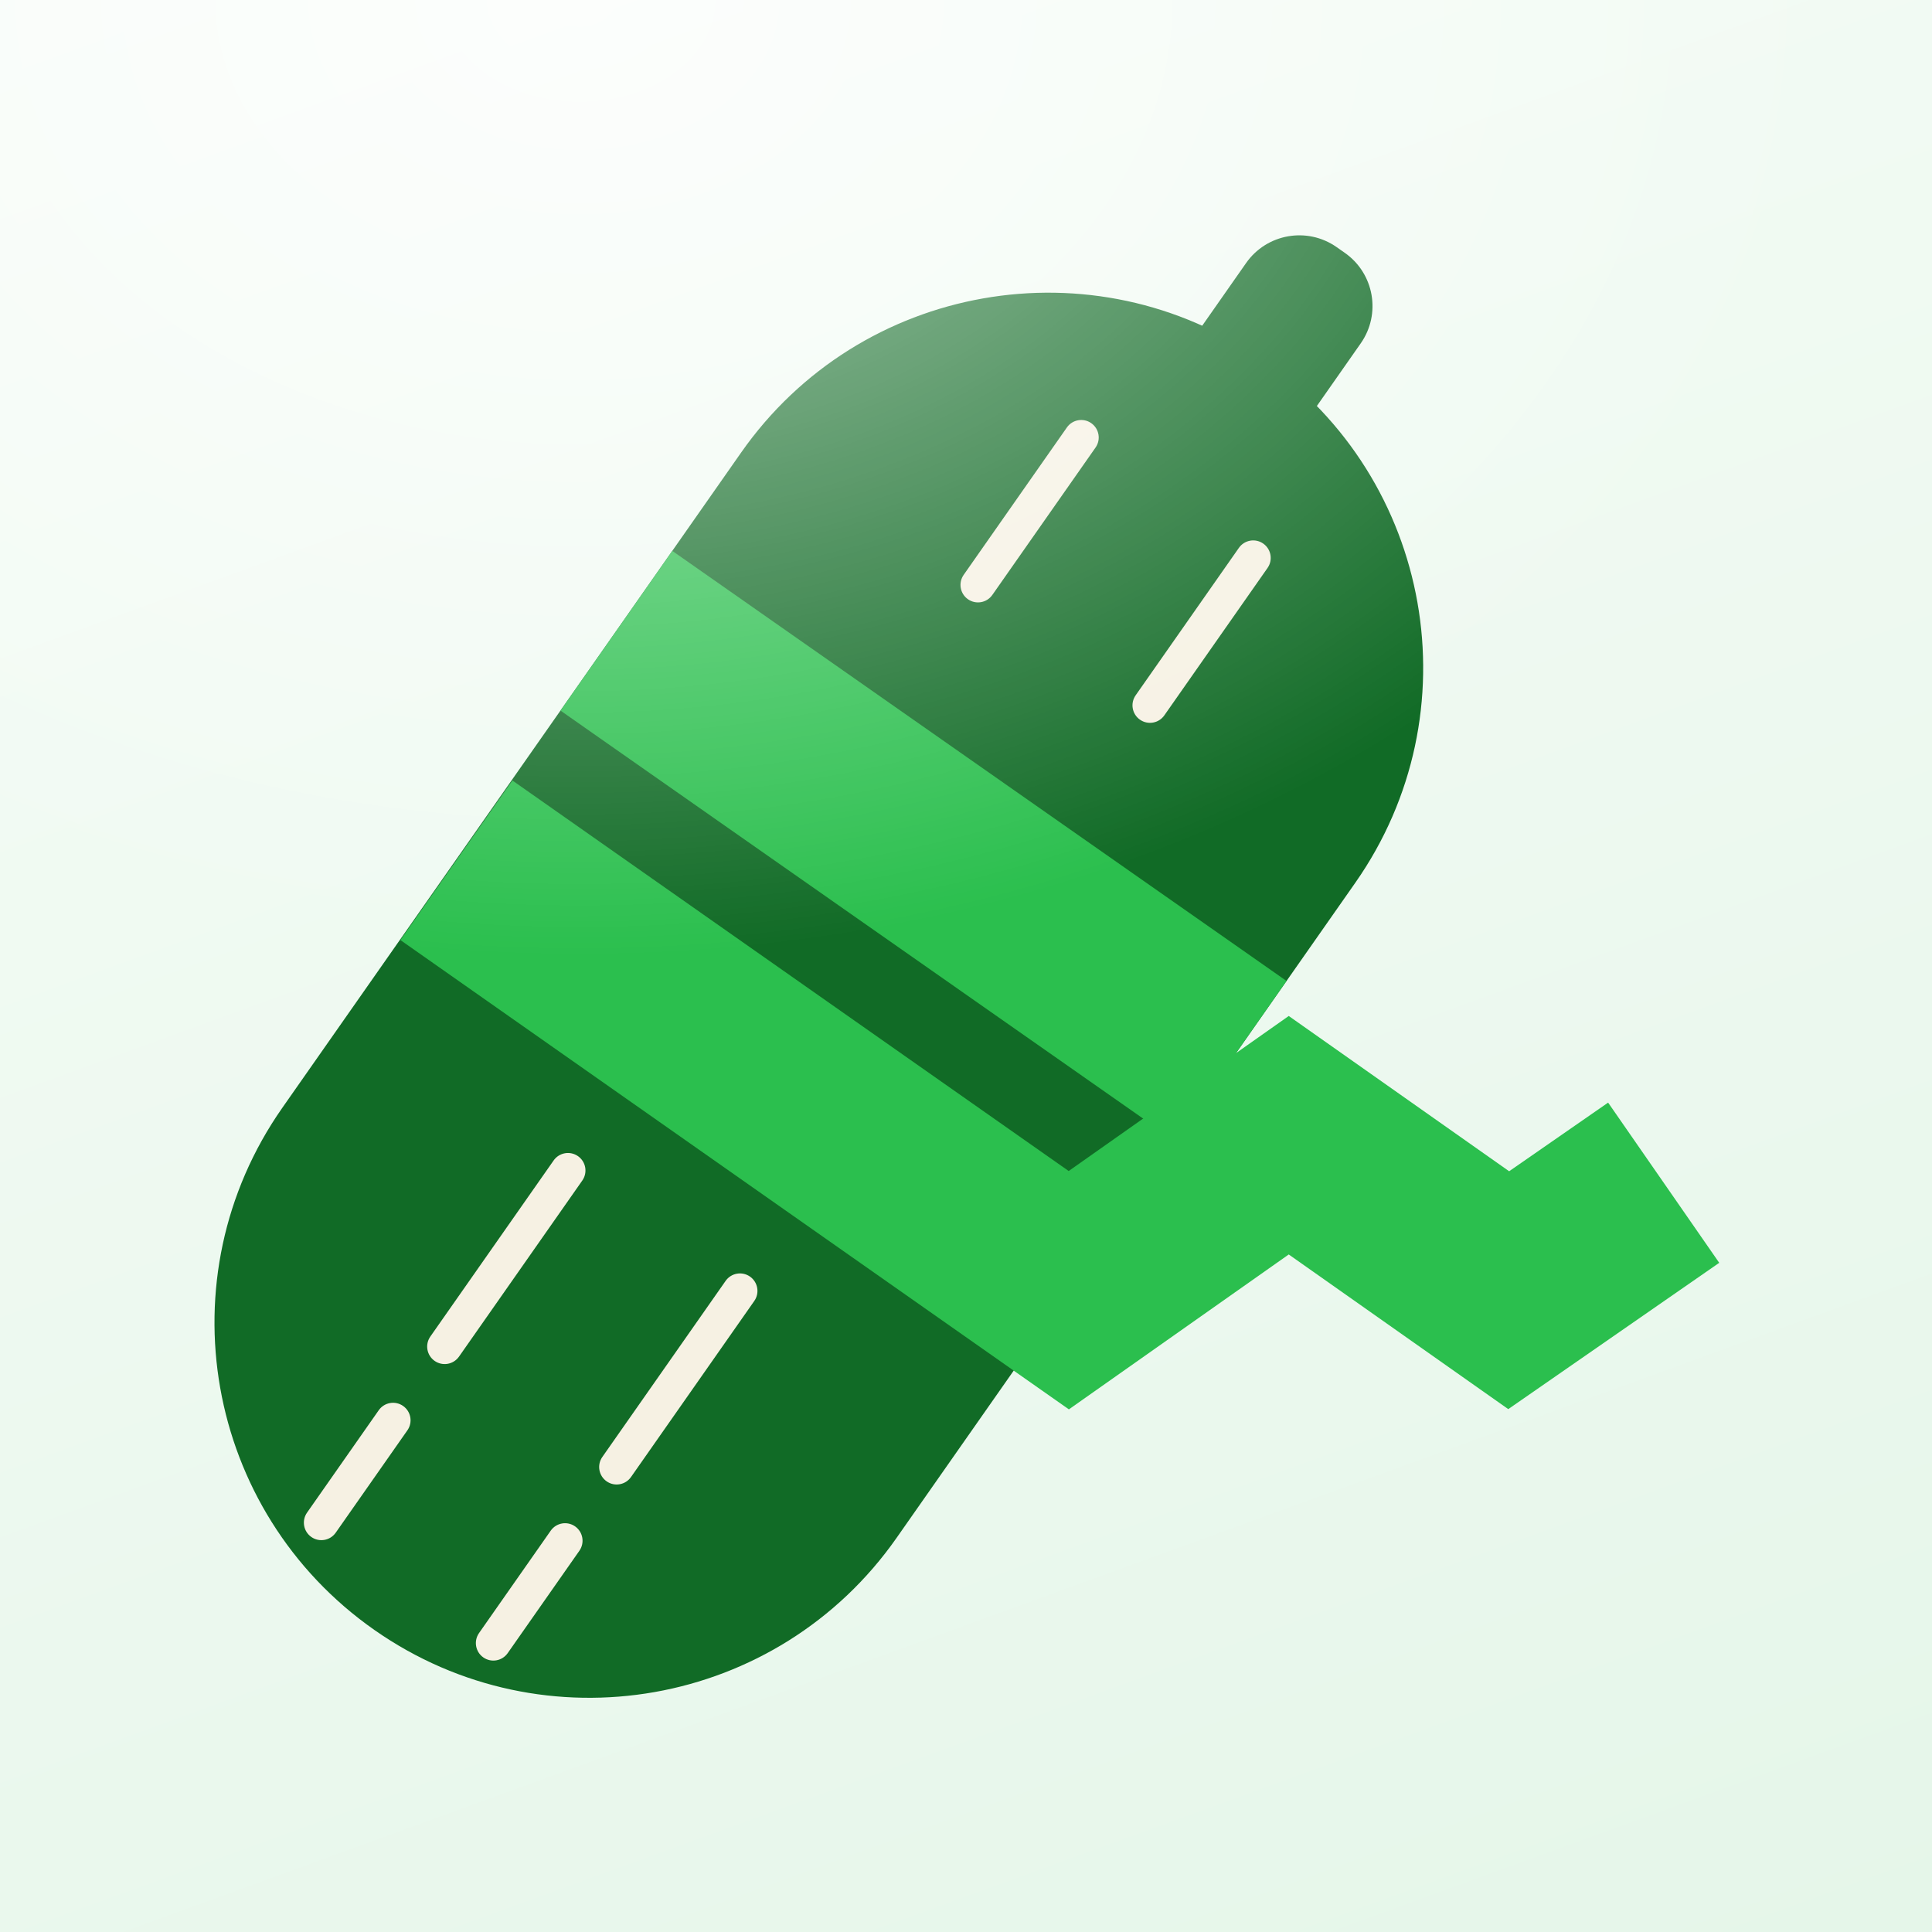
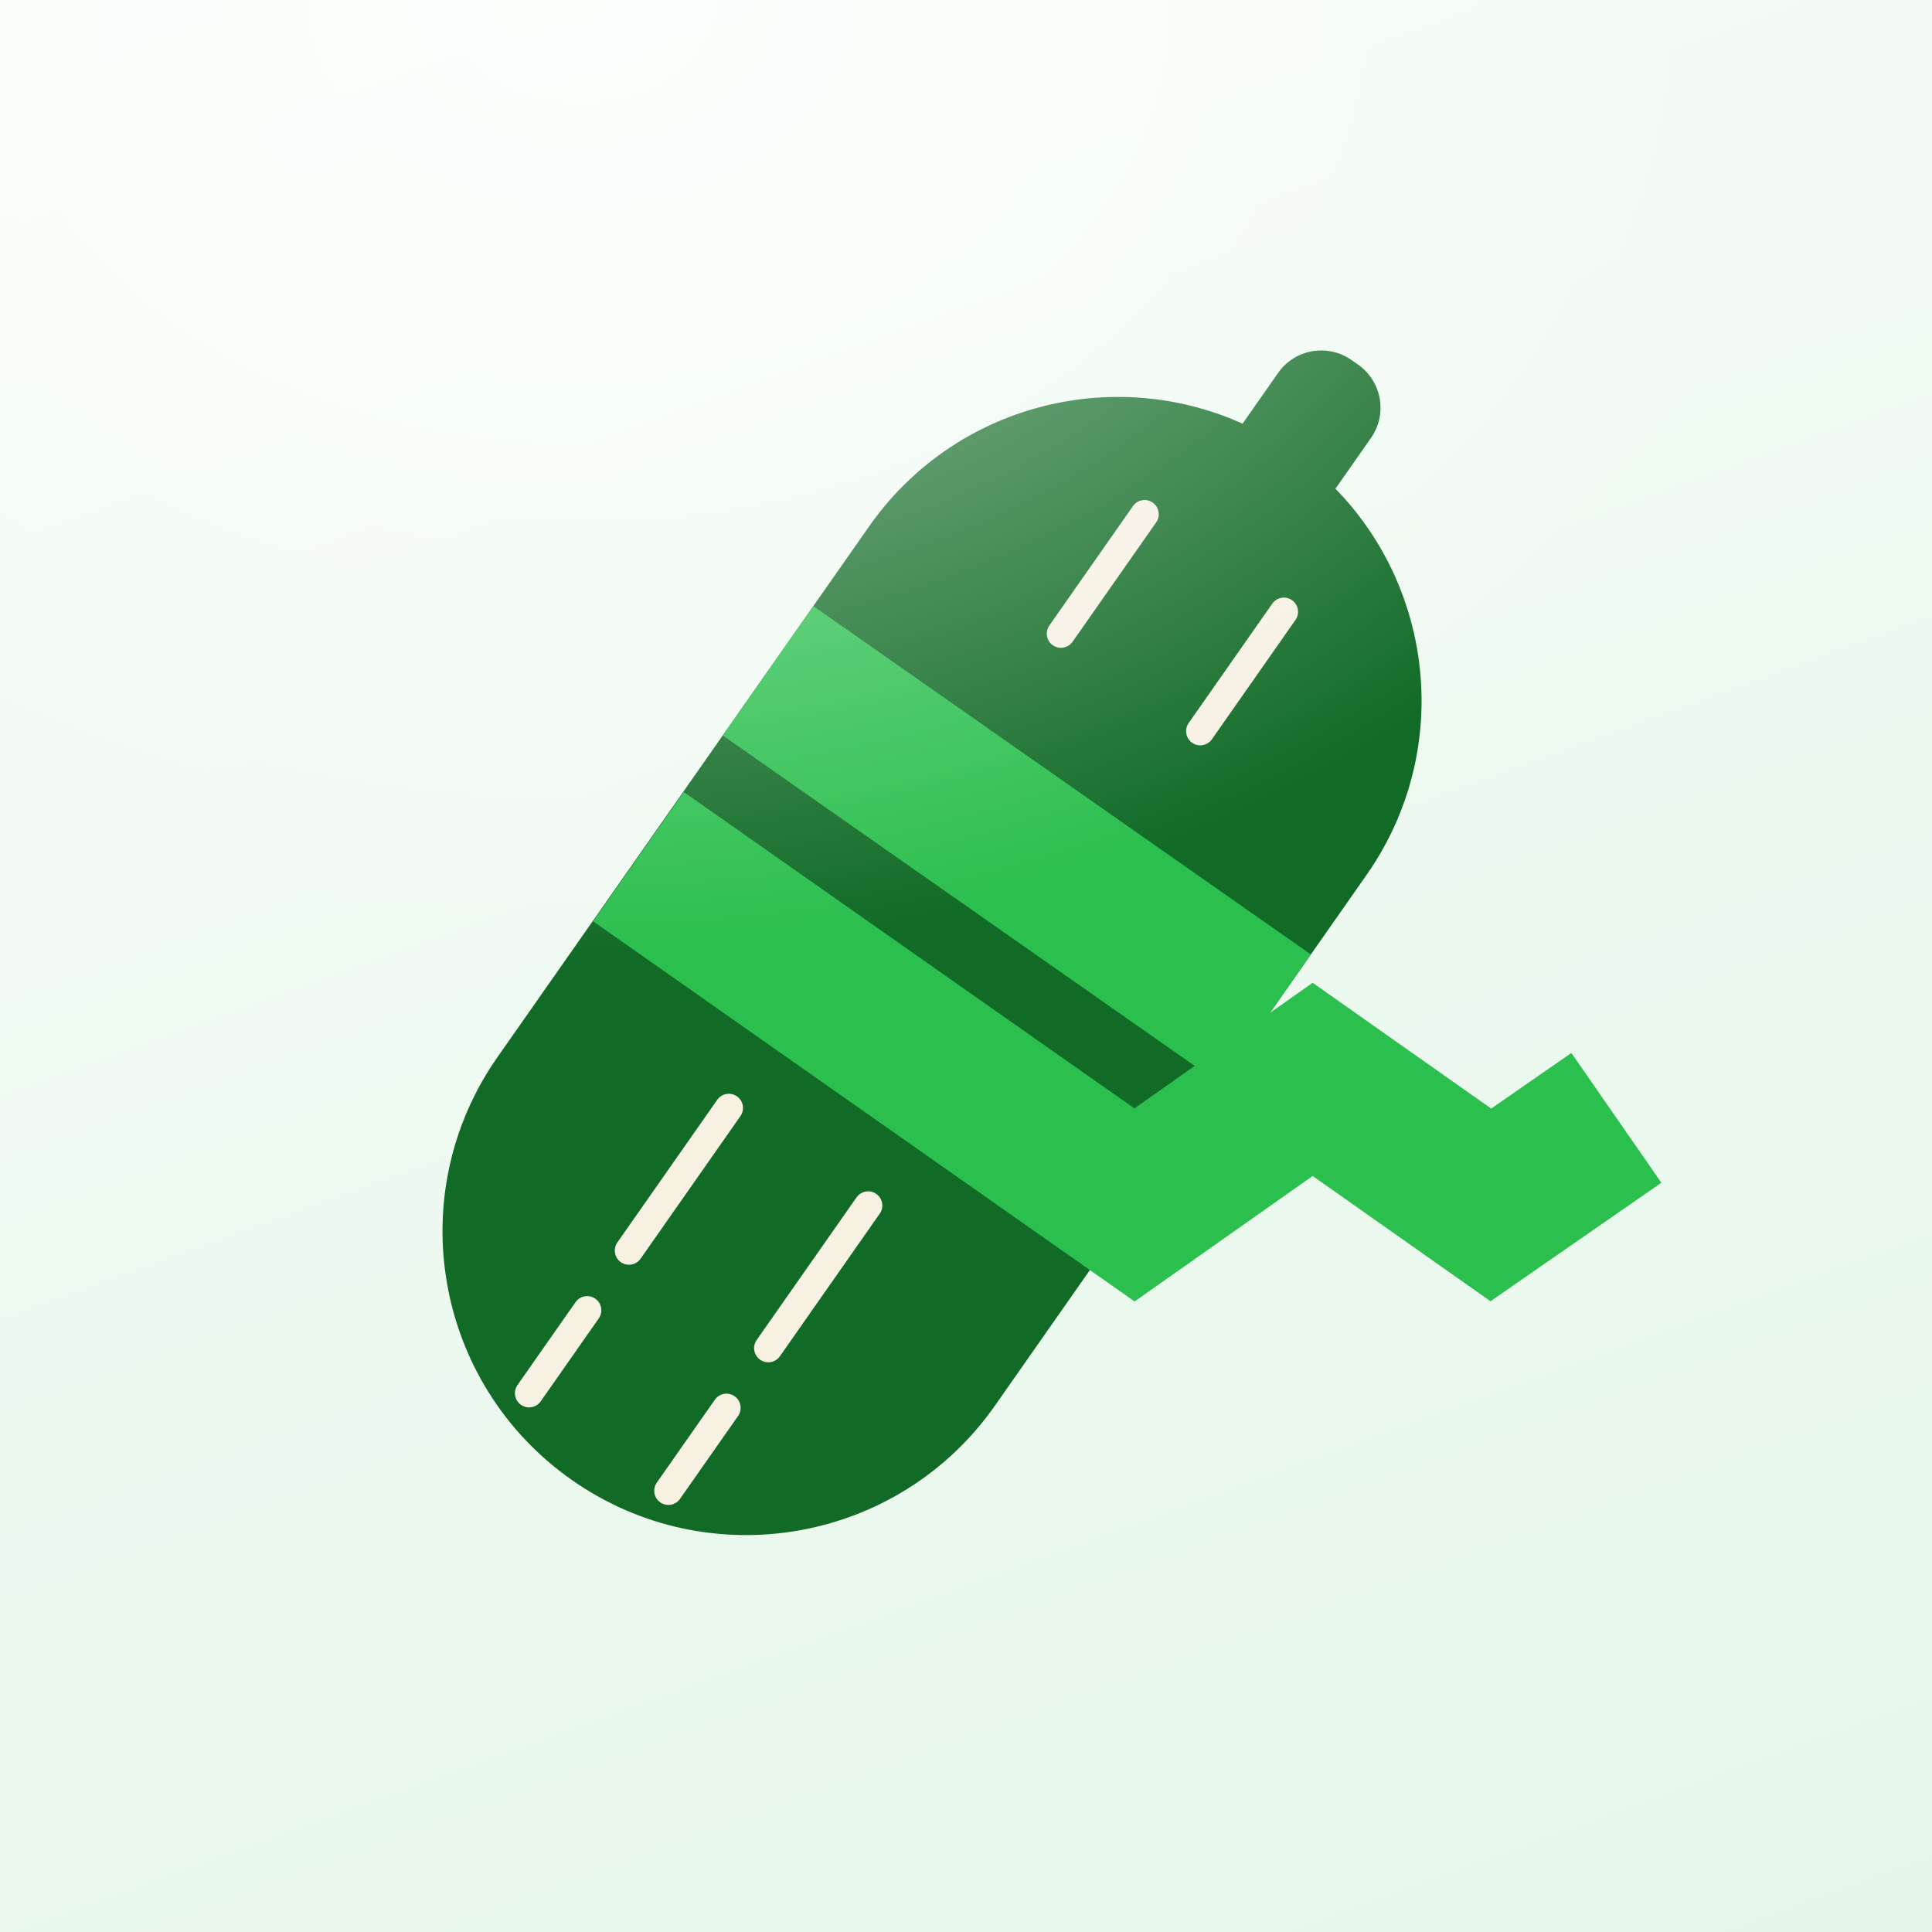
<svg xmlns="http://www.w3.org/2000/svg" width="1024" height="1024" viewBox="0 0 1024 1024">
  <defs>
    <linearGradient id="field" gradientUnits="userSpaceOnUse" x1="287.4" y1="-104.9" x2="736.6" y2="1128.9">
      <stop offset="0" stop-color="#F6FCF7" />
      <stop offset="1" stop-color="#E5F6E9" />
    </linearGradient>
    <radialGradient id="gloss" gradientUnits="userSpaceOnUse" cx="307.2" cy="0" r="1228.8" gradientTransform="matrix(1 0 0 0.75 0 0)">
      <stop offset="0" stop-color="#fff" stop-opacity="0.7" />
      <stop offset="0.55" stop-color="#fff" stop-opacity="0" />
    </radialGradient>
  </defs>
  <rect width="1024" height="1024" fill="url(#field)" />
-   <g transform="translate(-78 15.5) translate(512 512) scale(1.3248) translate(-512 -512)">
+   <g transform="translate(-18 0) translate(512 512) scale(1.0731) translate(-512 -512)">
    <g transform="rotate(35 512 512)" fill="#116B26">
      <rect x="362" y="202" width="300" height="620" rx="150" />
      <rect x="484" y="148" width="56" height="84" rx="26" />
    </g>
    <g transform="rotate(35 512 512)" fill="#F6F1E3">
      <rect x="463" y="262" width="14" height="86" rx="7" />
      <rect x="547" y="262" width="14" height="86" rx="7" />
      <rect x="463" y="620" width="14" height="100" rx="7" />
      <rect x="547" y="620" width="14" height="100" rx="7" />
      <rect x="463" y="742" width="14" height="64" rx="7" />
      <rect x="547" y="742" width="14" height="64" rx="7" />
    </g>
    <g transform="rotate(35 512 512)" fill="#2BBF4E">
      <rect x="362" y="400" width="300" height="78" />
    </g>
    <path d="M367 458 L 612 630 L 700 568 L 788 630 L 850 587" fill="none" stroke="#2BBF4E" stroke-width="78" stroke-linejoin="miter" />
  </g>
  <rect width="1024" height="1024" fill="url(#gloss)" />
</svg>
